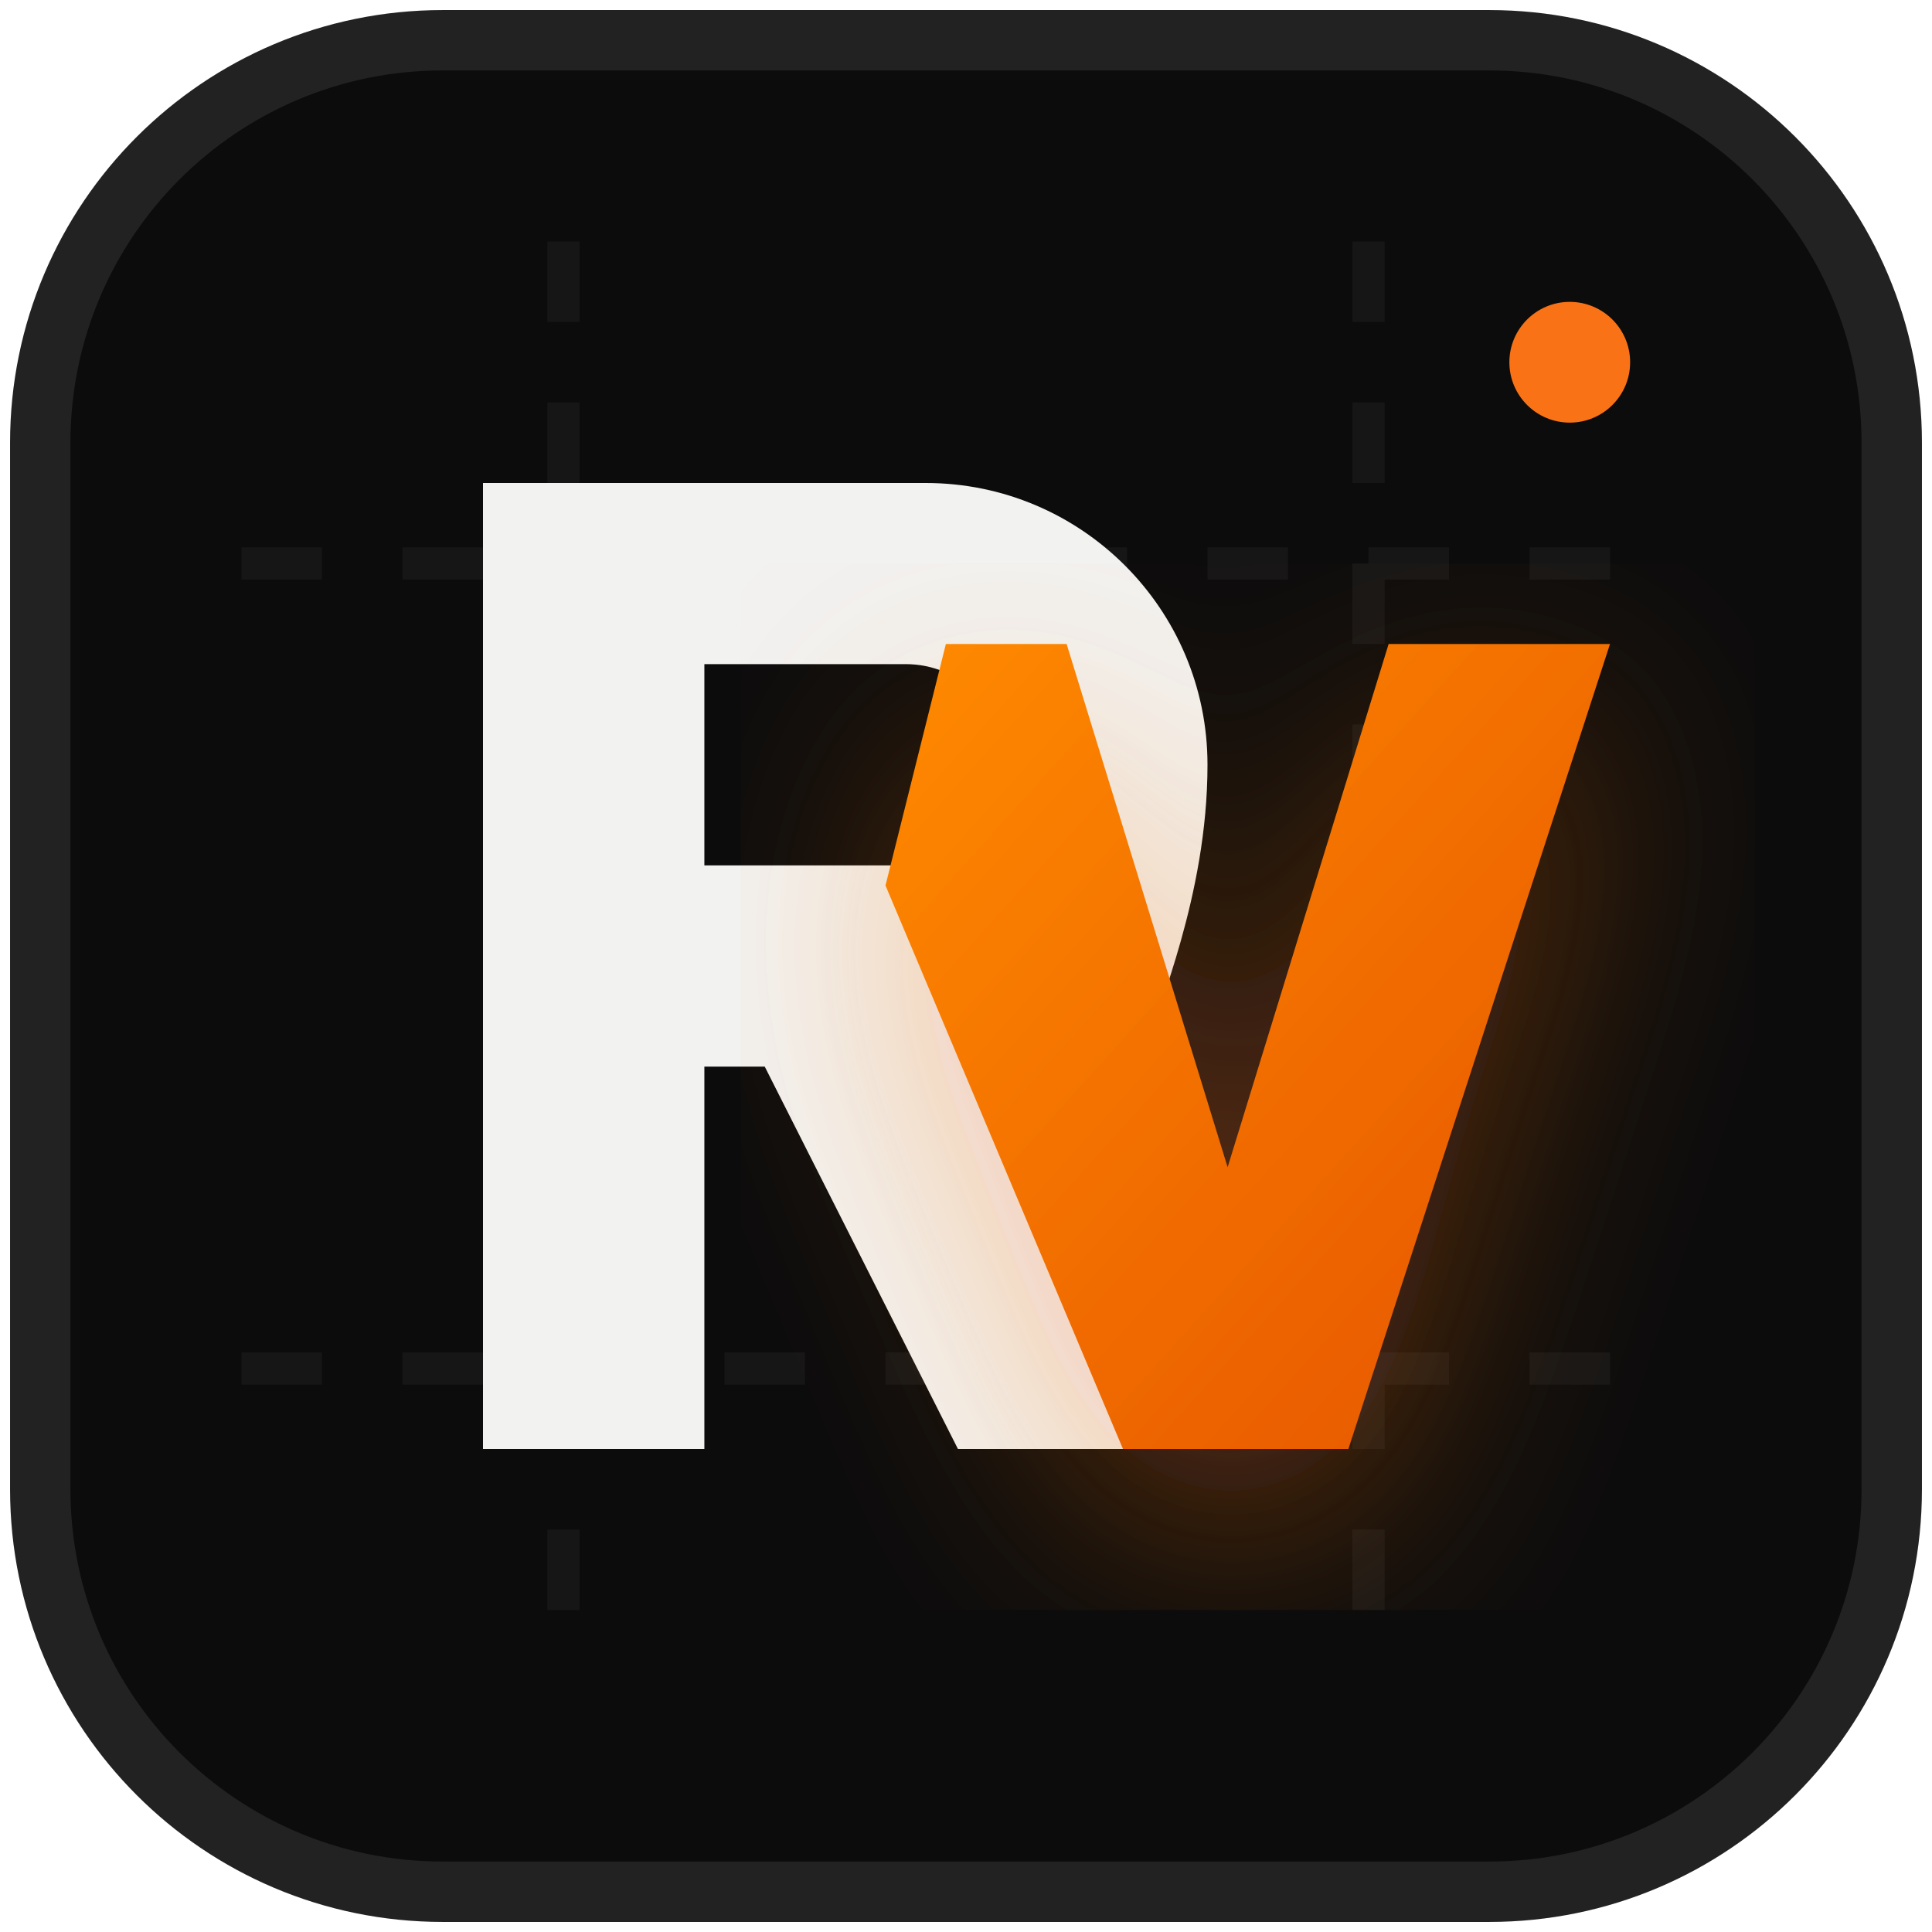
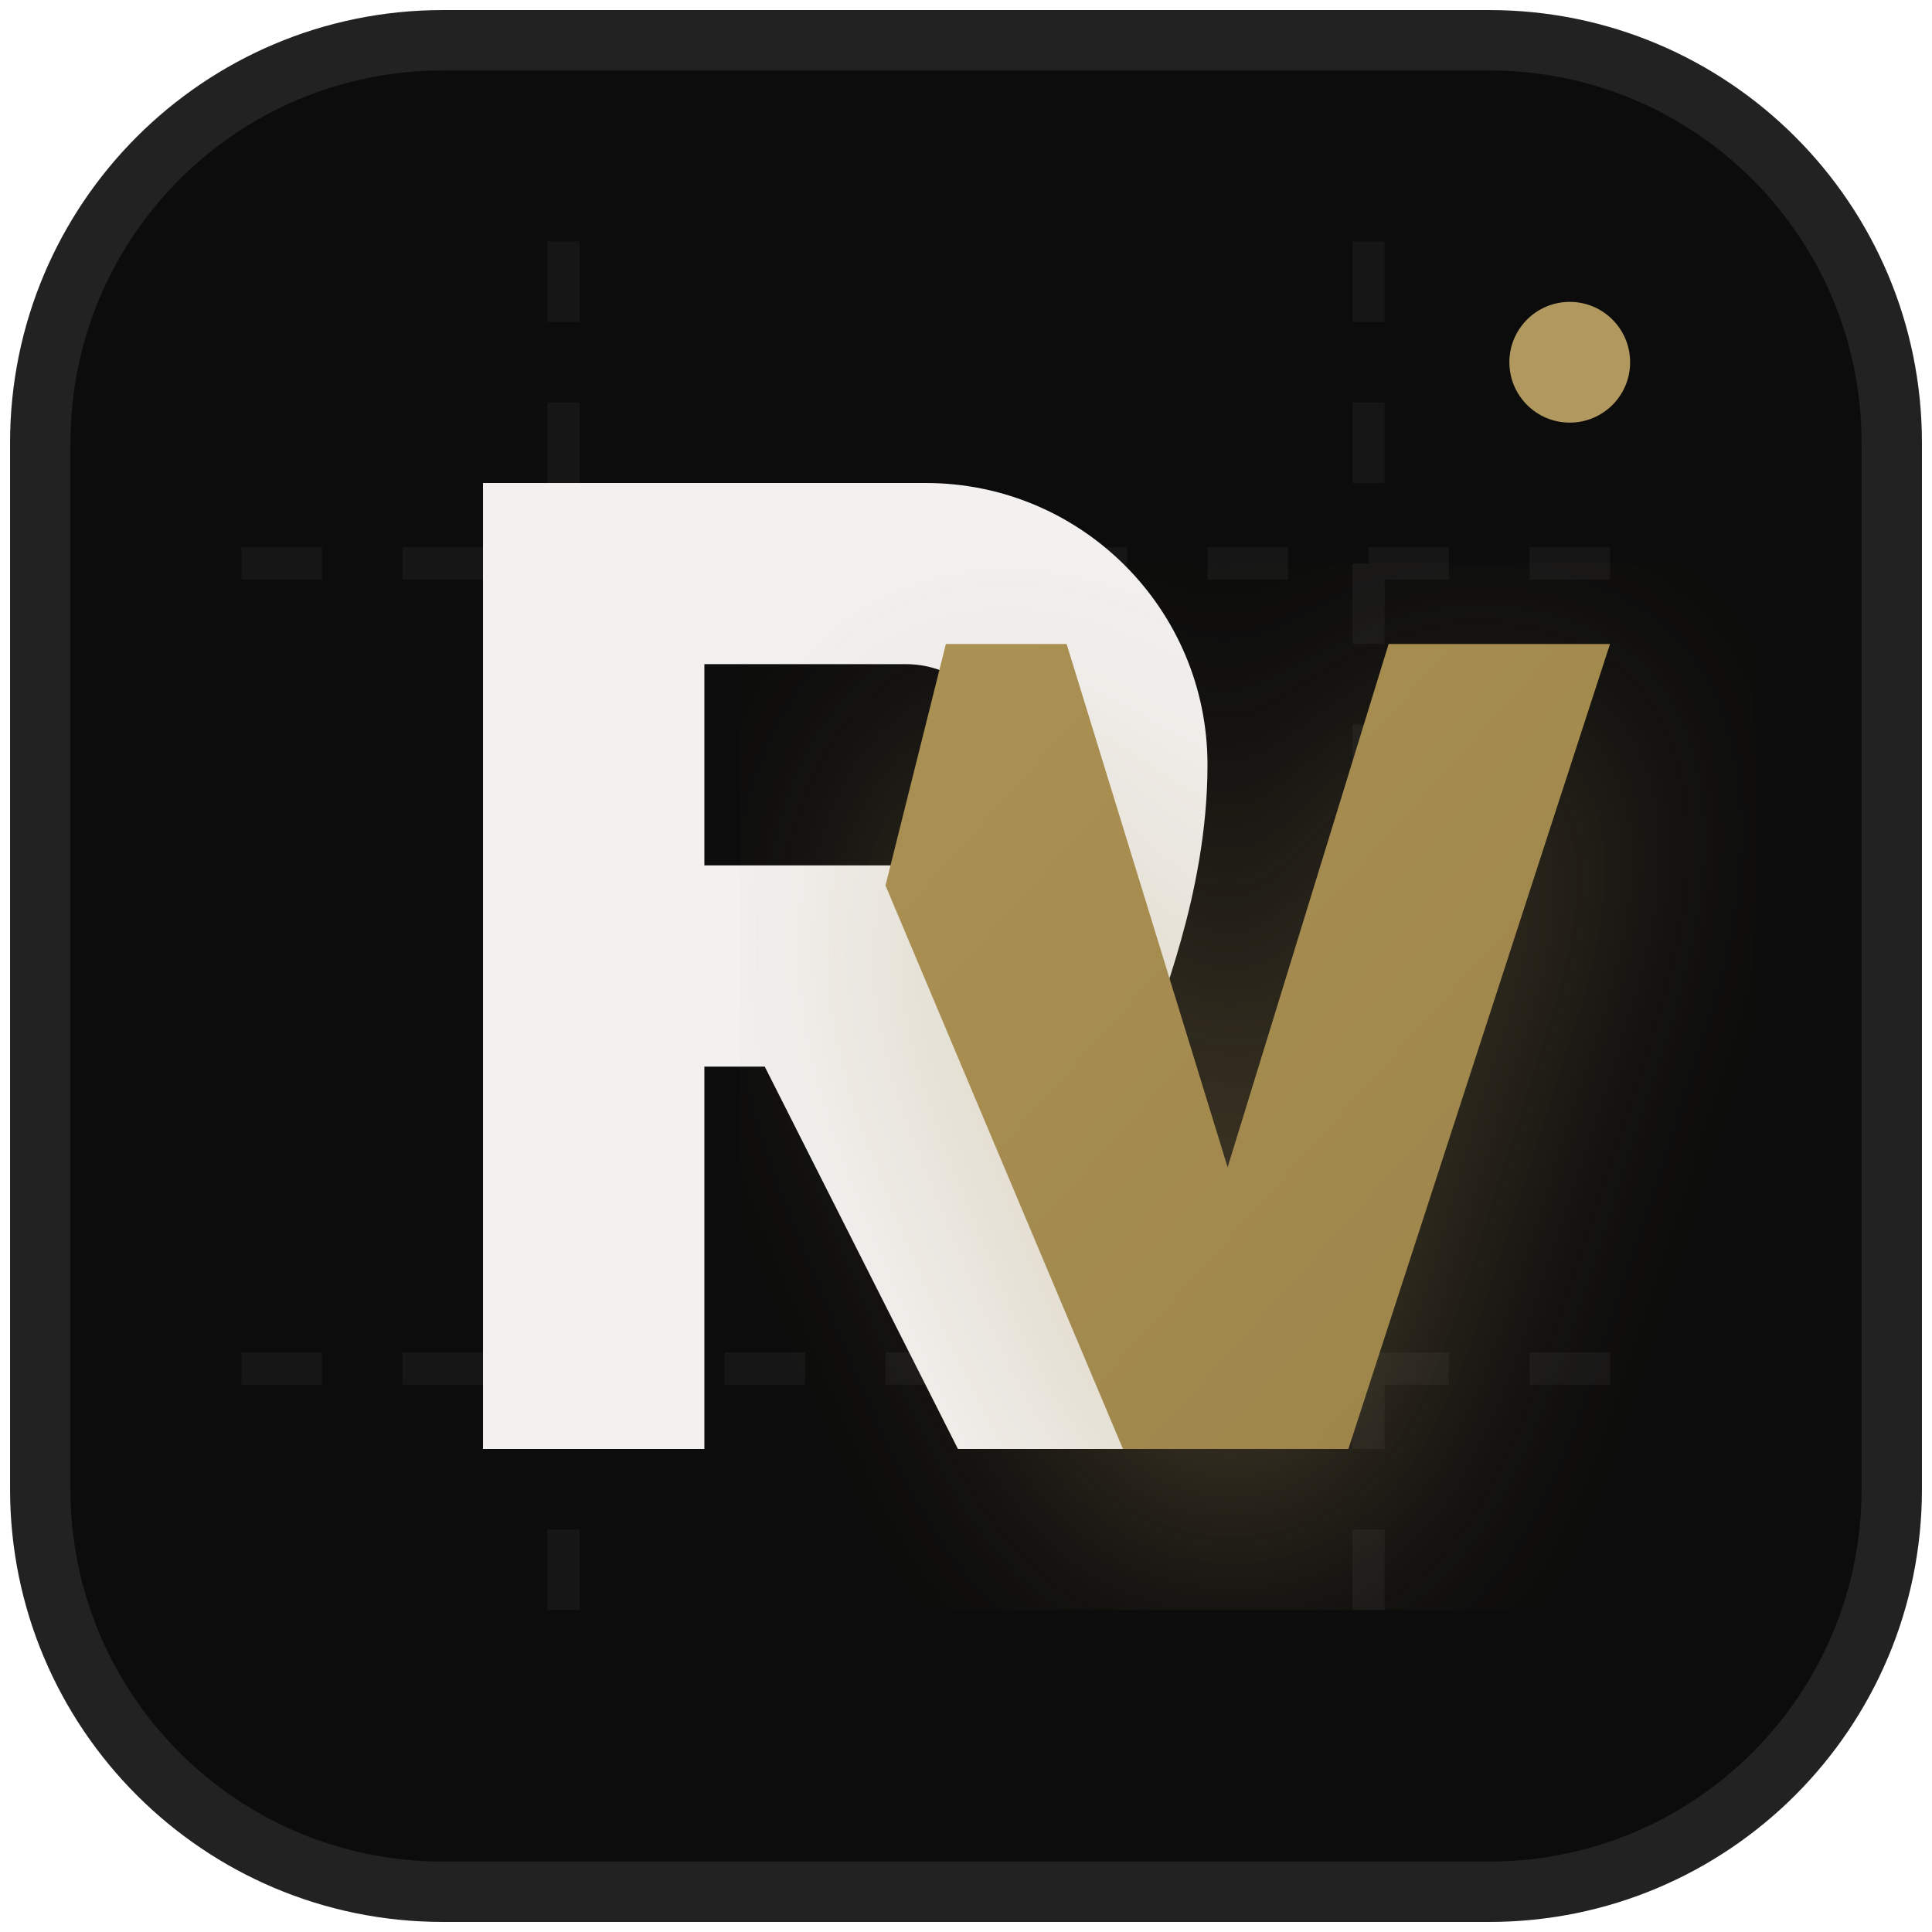
<svg xmlns="http://www.w3.org/2000/svg" viewBox="0 0 48 48" fill="none" class="rv-elite-svg">
  <defs>
    <linearGradient id="blazeGrad" x1="0%" y1="0%" x2="100%" y2="100%">
-       <stop offset="0%" stop-color="#FF8A00" />
-       <stop offset="100%" stop-color="#E55300" />
+       <stop offset="0%" stop-color="#ac9153" />
+       <stop offset="100%" stop-color="#9b834a" />
    </linearGradient>
    <filter id="cyberGlow" x="-20%" y="-20%" width="140%" height="140%">
-       <feDropShadow dx="0" dy="2" stdDeviation="3" flood-color="#F97316" flood-opacity="0.35" />
+       <feDropShadow dx="0" dy="2" stdDeviation="3" flood-color="#b1985e" flood-opacity="0.35" />
    </filter>
  </defs>
  <rect x="1" y="1" width="46" height="46" rx="10" fill="#0C0C0C" stroke="#222222" stroke-width="1.5" class="badge-frame" />
  <path d="M6 14H42M6 34H42M14 6V42M34 6V42" stroke="#161616" stroke-width="0.8" stroke-dasharray="2 2" />
-   <path d="M12 12H23C26.866 12 30 15.134 30 19C30 22.3 28.7 25.1 28.6 25.8L30 36H23.8L19 26.5H17.5V36H12V12ZM17.5 21.5H22.5C23.88 21.5 25 20.38 25 19C25 17.62 23.88 16.5 22.5 16.5H17.5V21.5Z" fill="#F2F2F0" class="r-glyph" />
+   <path d="M12 12H23C26.866 12 30 15.134 30 19C30 22.3 28.7 25.1 28.6 25.8L30 36H23.8L19 26.5H17.5V36H12V12ZM17.5 21.5H22.5C23.88 21.5 25 20.38 25 19C25 17.62 23.88 16.5 22.5 16.5H17.5V21.5Z" fill="#f2f1f0" class="r-glyph" />
  <path d="M22 22L27.9 36H33.5L40 16H34.5L30.5 29L26.5 16H23.5L22 22Z" fill="url(#blazeGrad)" filter="url(#cyberGlow)" class="v-glyph" />
-   <circle cx="39" cy="9" r="1.5" fill="#F97316" class="reticle-dot" />
+   <circle cx="39" cy="9" r="1.5" fill="#b1985e" class="reticle-dot" />
</svg>
